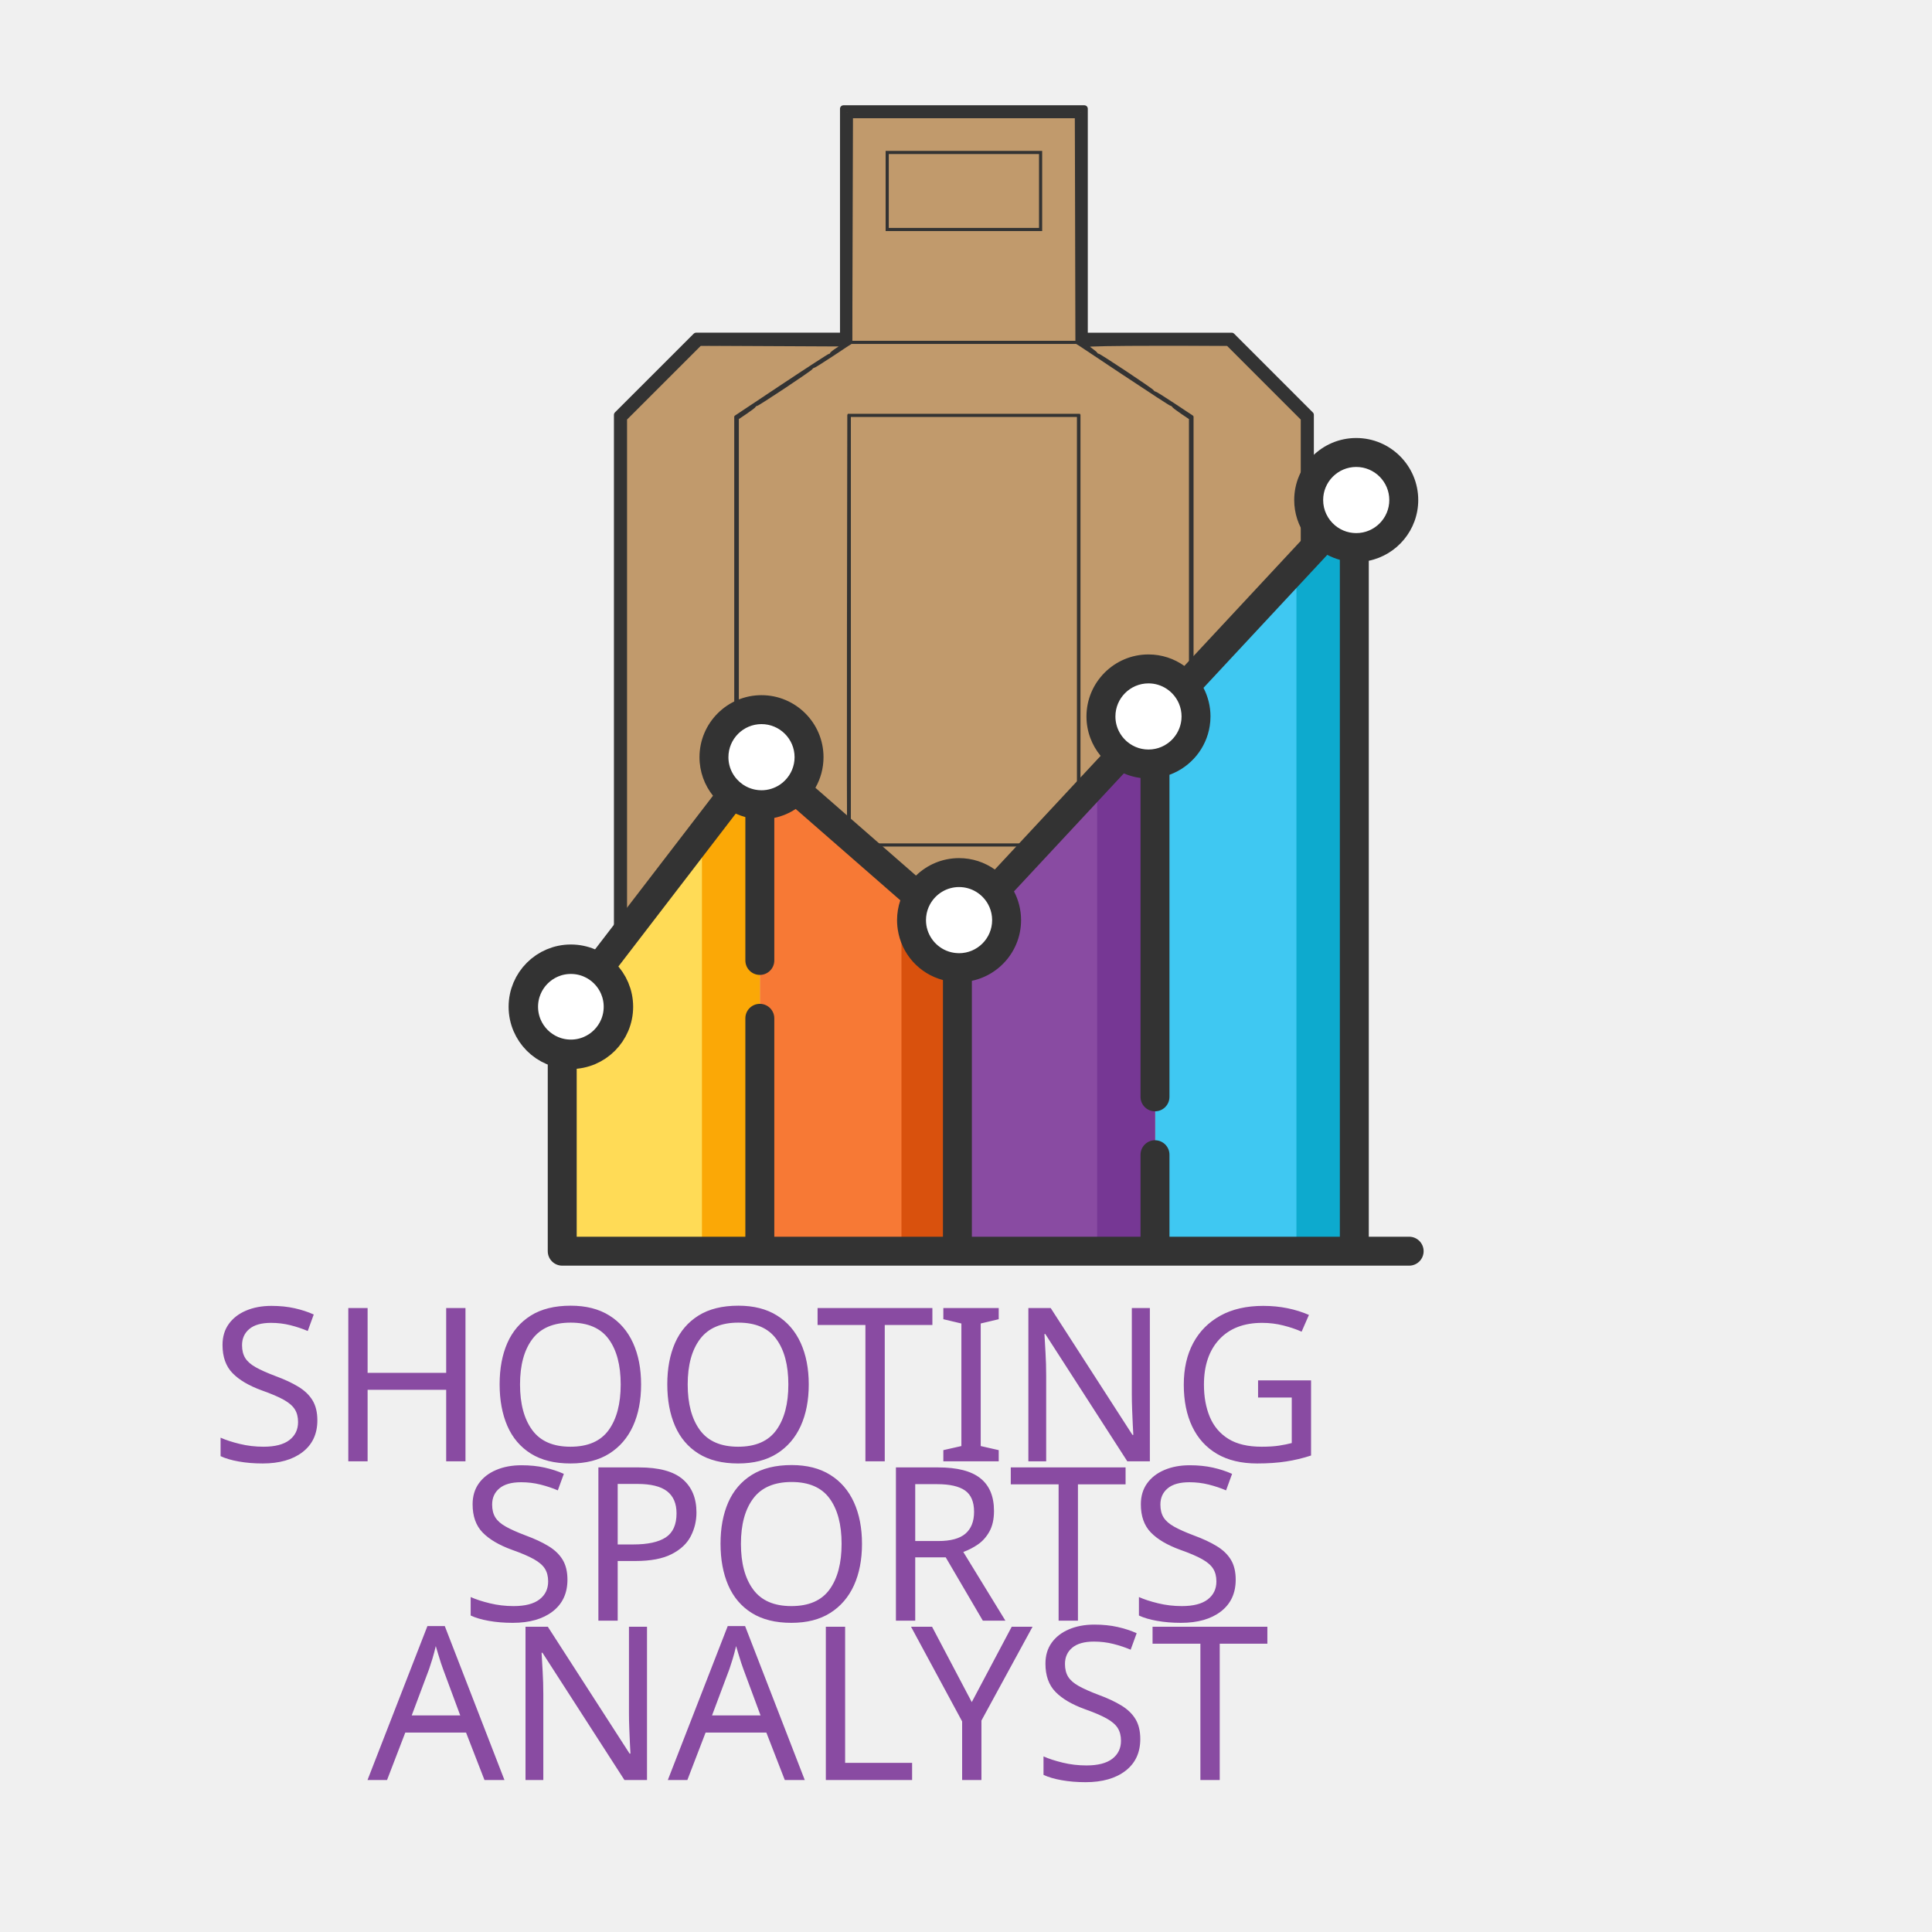
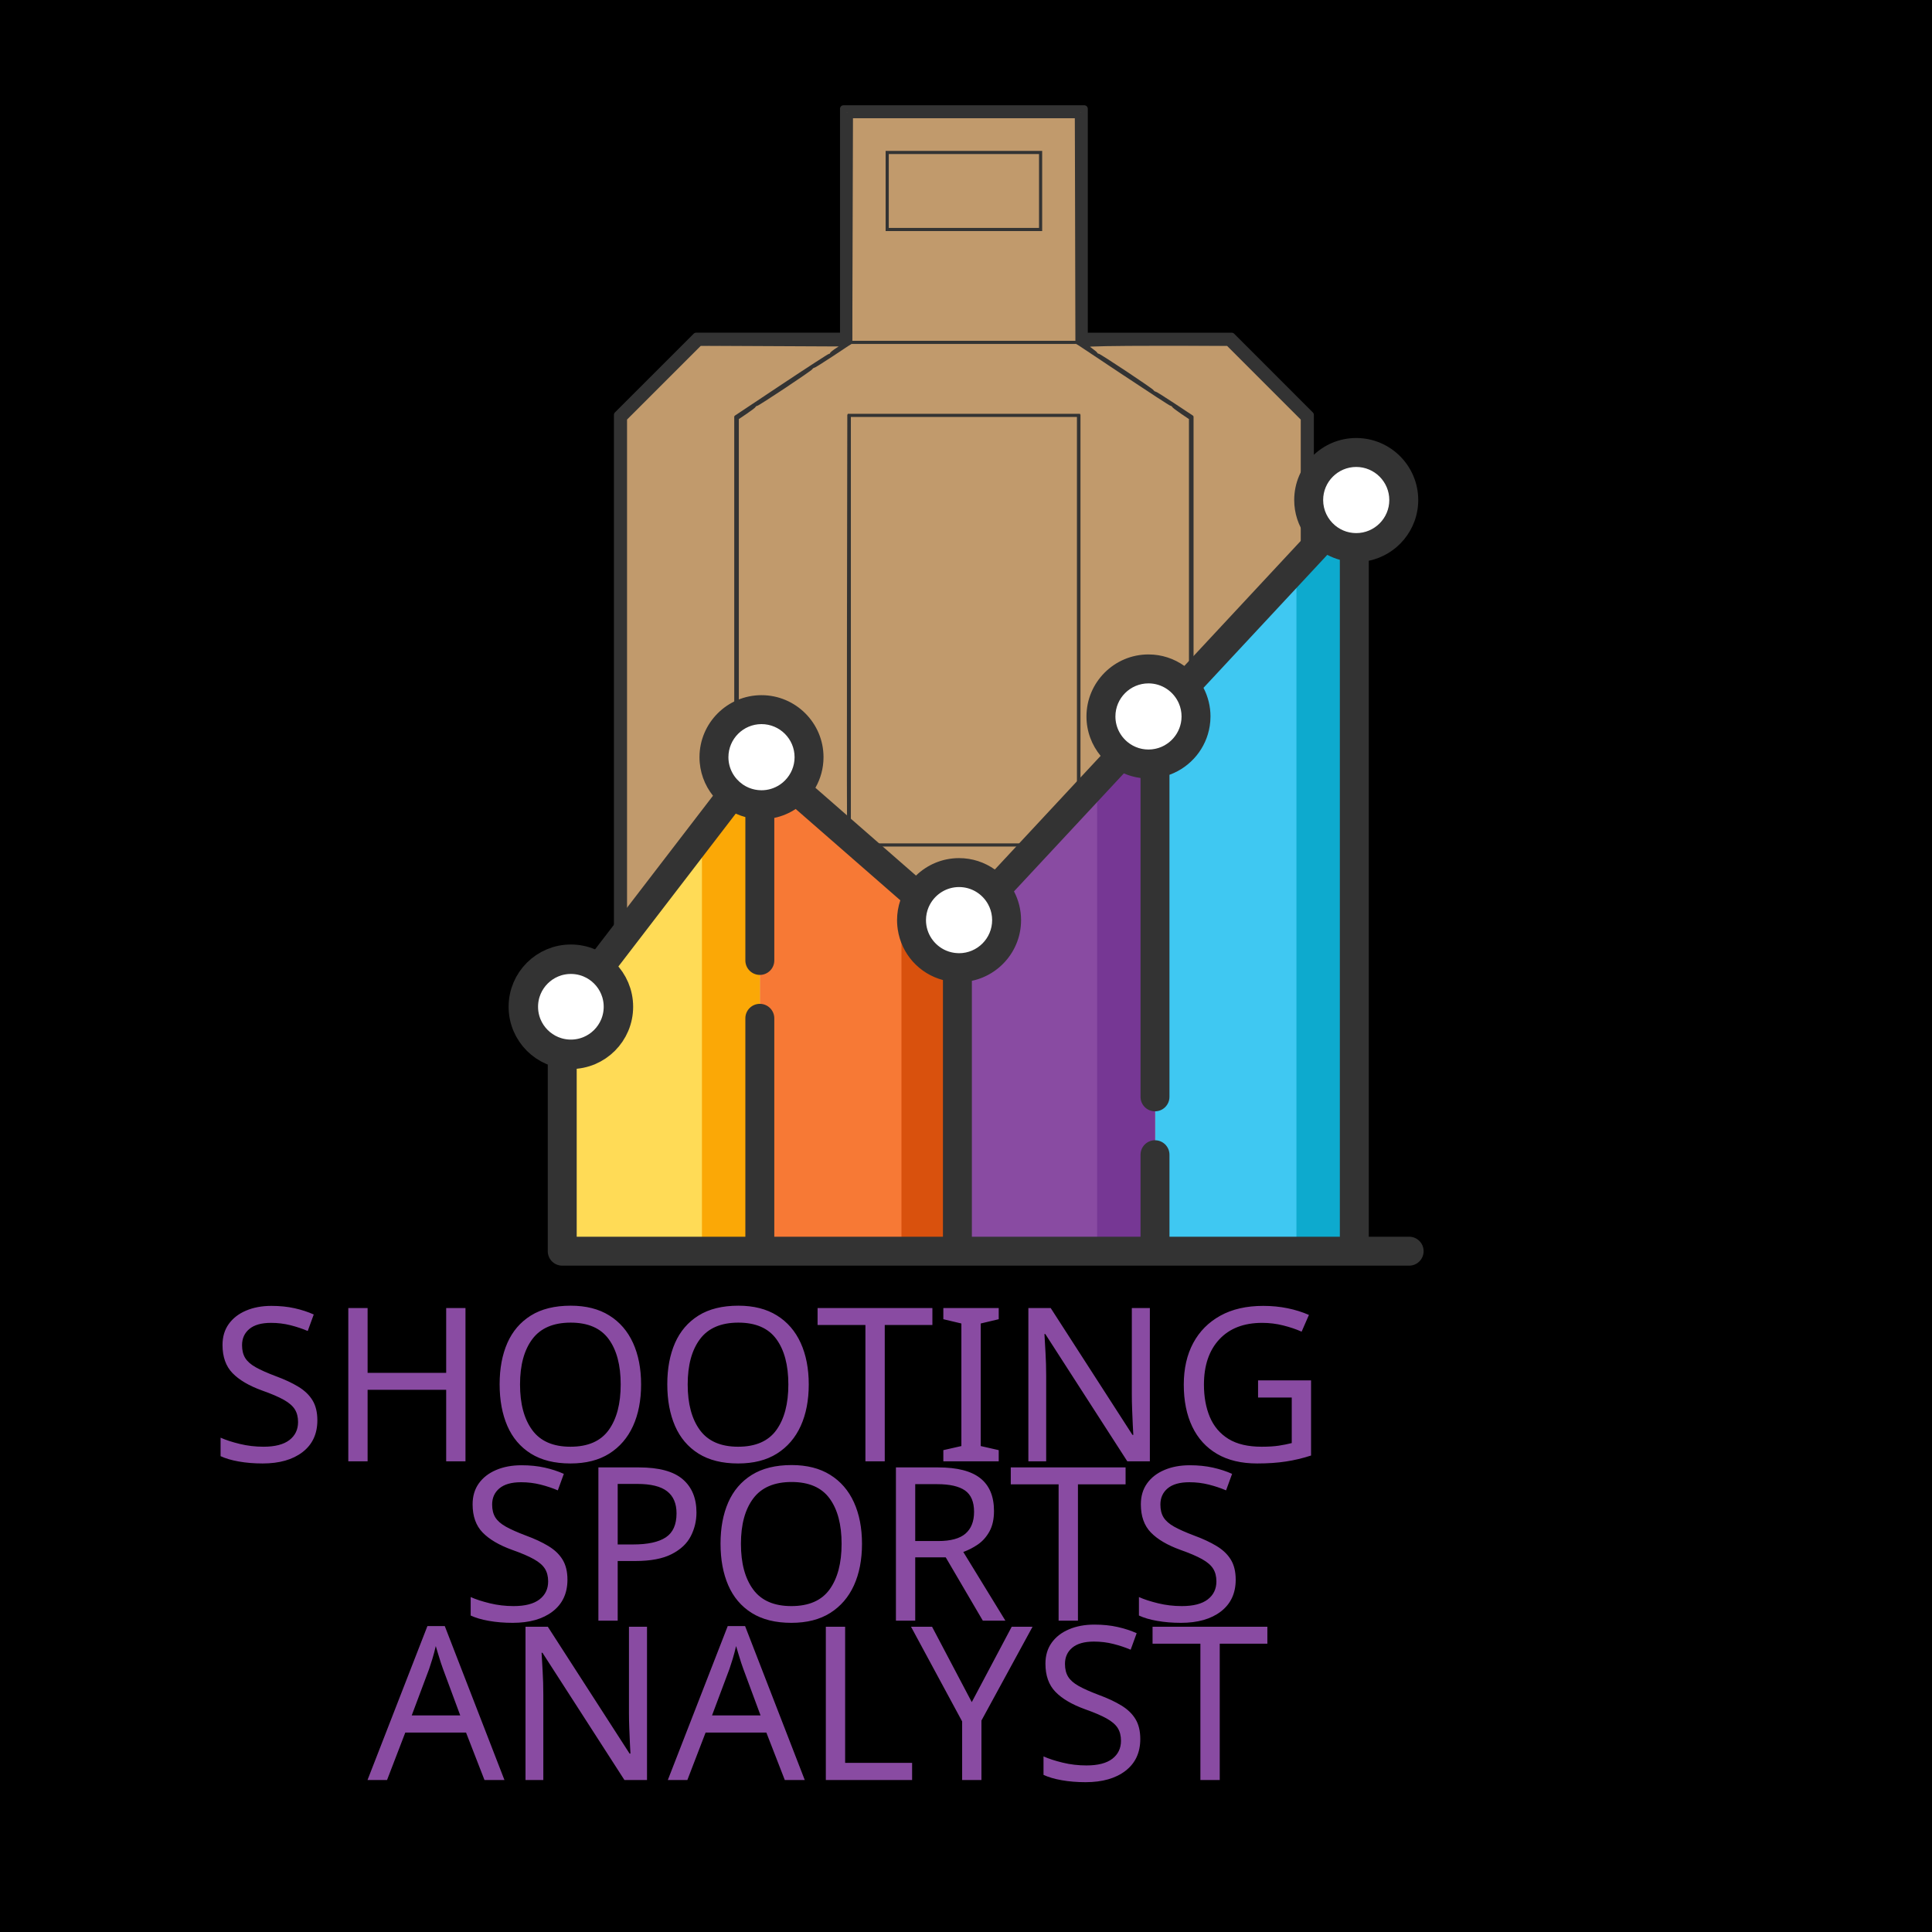
<svg xmlns="http://www.w3.org/2000/svg" viewBox="0 0 768 768" version="1.1" xml:space="preserve" id="svg23753" width="768" height="768" style="fill-rule:evenodd;stroke-linecap:round;stroke-linejoin:round">
  <defs id="defs16139">
    <clipPath id="clipId0">
      <path d="M 0,768 H 1024 V 0 H 0 Z" id="path16136" />
    </clipPath>
  </defs>
+   <rect style="fill:#000000;fill-opacity:1;stroke:#000000;stroke-width:5.103;stroke-linecap:round;stroke-linejoin:round" id="rect14434" width="874.038" height="840.313" x="-49.538" y="-24.775" />
  <g clip-path="url(#clipId0)" id="g16141" style="fill:none;stroke:#000000;stroke-width:0.1" />
+   <g id="g33600" transform="translate(1.159678e-5)">
+     <g id="g79749">
+       <text xml:space="preserve" style="font-style:normal;font-variant:normal;font-weight:normal;font-stretch:normal;font-size:85.333px;line-height:0.85;font-family:'Federal Escort Scanlines';-inkscape-font-specification:'Federal Escort Scanlines, Normal';font-variant-ligatures:normal;font-variant-caps:normal;font-variant-numeric:normal;font-variant-east-asian:normal;text-align:center;letter-spacing:0px;word-spacing:0px;text-anchor:middle;fill:#894ba2;fill-opacity:1" x="383.061" y="580.889" id="text6038">
+         <tspan x="383.061" y="580.889" id="tspan23588" style="font-style:normal;font-variant:normal;font-weight:normal;font-stretch:normal;font-size:85.333px;font-family:'Federal Escort Halftone';-inkscape-font-specification:'Federal Escort Halftone';font-variant-ligatures:normal;font-variant-caps:normal;font-variant-numeric:normal;font-variant-east-asian:normal;fill:#894ba2;fill-opacity:1">SHOOTING</tspan>
+       </text>
+       <text xml:space="preserve" style="font-size:85.333px;line-height:1.25;font-family:'Federal Escort Bullet';-inkscape-font-specification:'Federal Escort Bullet';letter-spacing:0px;word-spacing:0px" x="182.742" y="644.239" id="text27246">
+         <tspan id="tspan27244" x="182.742" y="644.239" style="font-style:normal;font-variant:normal;font-weight:normal;font-stretch:normal;font-size:85.333px;font-family:'Federal Escort Halftone';-inkscape-font-specification:'Federal Escort Halftone, Normal';font-variant-ligatures:normal;font-variant-caps:normal;font-variant-numeric:normal;font-variant-east-asian:normal;fill:#894ba2;fill-opacity:1">SPORTS</tspan>
+       </text>
+       <text xml:space="preserve" style="font-size:85.333px;line-height:1.25;font-family:'Federal Escort Bullet';-inkscape-font-specification:'Federal Escort Bullet';letter-spacing:0px;word-spacing:0px;fill:#000000" x="146.091" y="707.589" id="text30340">
+         <tspan id="tspan30338" x="146.091" y="707.589" style="font-style:normal;font-variant:normal;font-weight:normal;font-stretch:normal;font-size:85.333px;font-family:'Federal Escort Halftone';-inkscape-font-specification:'Federal Escort Halftone';font-variant-ligatures:normal;font-variant-caps:normal;font-variant-numeric:normal;font-variant-east-asian:normal;fill:#894ba2;fill-opacity:1">ANALYST</tspan>
+       </text>
+     </g>
+   </g>
  <g id="g24193" transform="matrix(0.688512,0,0,0.688512,118.7569,14.78173)">
    <g id="g12175">
      <path d="M 453.865,172.019 V 41.023 M 314.135,172.019 V 41.023 M 250.305,704.736 183.14,570.404 m 334.555,134.331 H 250.305 M 584.86,570.404 517.695,704.736 M 584.86,218.242 V 570.404 M 538.637,172.019 584.86,218.242 M 453.865,172.019 h 84.773 M 183.14,218.242 V 570.404 M 229.363,172.019 183.14,218.242 M 314.135,172.019 H 229.363 M 314.135,41.023 h 139.729" style="fill:#000000;fill-opacity:1;stroke:#000000;stroke-width:0.272" id="polyline16165" />
      <path style="fill:#c19a6c;fill-opacity:1;stroke:#333333;stroke-width:0.785;stroke-linecap:butt;stroke-linejoin:round;stroke-miterlimit:4;stroke-dasharray:none;stroke-opacity:1" d="M 319.155,110.847 V 45.975 h 64.872 64.872 v 64.872 64.872 H 384.027 319.155 Z M 428.311,89.094 V 66.563 h -44.284 -44.284 v 21.743 l -0.035,22.731 h 44.491 44.111 z" id="path12318" />
      <path style="fill:#c19a6c;fill-opacity:1;stroke:#333333;stroke-width:1.821;stroke-linecap:butt;stroke-linejoin:miter;stroke-miterlimit:4;stroke-dasharray:none;stroke-opacity:1" d="m 298.612,569.26 c -1.326,-0.188 -2.266,-1.264 -3.415,-3.906 -0.872,-2.006 -2.421,-5.503 -3.443,-7.771 -1.022,-2.268 -1.858,-4.289 -1.858,-4.491 0,-0.202 -8.261,-20.195 -18.358,-44.43 L 253.181,464.598 V 342.3 220.003 l 4.882,-3.295 c 2.685,-1.812 4.999,-3.583 5.143,-3.935 0.143,-0.352 0.553,-0.64 0.911,-0.64 0.915,0 31.581,-20.382 31.898,-21.201 0.143,-0.369 0.551,-0.672 0.905,-0.672 0.355,0 5.416,-3.164 11.248,-7.031 l 10.603,-7.031 h 65.245 65.245 l 26.994,17.967 c 14.847,9.882 27.295,17.967 27.663,17.967 0.368,0 0.786,0.288 0.929,0.64 0.143,0.352 2.457,2.123 5.143,3.935 l 4.882,3.295 v 122.247 122.247 l -18.418,44.309 c -10.13,24.37 -18.885,45.363 -19.455,46.652 -0.57,1.289 -1.982,4.628 -3.137,7.421 -1.155,2.793 -2.373,5.366 -2.708,5.719 -0.563,0.594 -168.472,1.238 -172.544,0.662 z M 450.427,342.198 V 218.773 h -66.4 -66.4 l -0.201,122.644 c -0.11,67.454 -0.033,123.085 0.172,123.625 0.296,0.779 14.031,0.94 66.6,0.781 l 66.227,-0.2 z" id="path12320" />
      <path style="fill:#c19a6c;fill-opacity:1;stroke:#333333;stroke-width:1.821;stroke-linecap:butt;stroke-linejoin:round;stroke-miterlimit:4;stroke-dasharray:none;stroke-opacity:1" d="M 384.412,699.548 253.5,699.35 221.067,634.479 188.635,569.608 V 394.994 220.381 l 21.571,-21.561 21.571,-21.561 41.553,0.201 41.553,0.201 -3.689,2.331 c -2.029,1.282 -3.69,2.593 -3.69,2.913 -7.7e-4,0.32 -0.33,0.583 -0.732,0.583 -0.402,0 -12.813,8.042 -27.58,17.871 l -26.85,17.871 v 123.199 123.199 l 7.868,18.779 c 4.327,10.328 9.954,23.848 12.503,30.044 2.549,6.196 5.117,12.314 5.705,13.596 1.506,3.282 10.932,26.031 13.681,33.019 1.261,3.205 2.803,6.613 3.427,7.575 l 1.135,1.748 h 87.289 c 70.164,0 87.452,-0.196 88.118,-0.999 0.456,-0.549 1.936,-3.783 3.289,-7.186 1.353,-3.403 3.13,-7.675 3.949,-9.493 0.818,-1.818 3.536,-8.286 6.038,-14.373 2.502,-6.087 10.359,-24.965 17.459,-41.95 l 12.91,-30.883 V 342.362 219.222 l -10.534,-6.99 c -5.794,-3.845 -10.834,-6.99 -11.2,-6.99 -0.367,0 -0.783,-0.301 -0.926,-0.668 -0.316,-0.815 -30.815,-21.085 -31.724,-21.085 -0.356,0 -0.763,-0.275 -0.906,-0.611 -0.142,-0.336 -1.395,-1.409 -2.784,-2.384 -1.389,-0.975 -2.525,-2.099 -2.525,-2.497 0,-0.438 16.028,-0.724 40.599,-0.724 h 40.599 l 21.554,21.564 21.554,21.564 v 174.607 174.607 l -32.263,64.522 c -17.744,35.487 -32.058,64.853 -31.807,65.258 0.25,0.405 0.347,0.65 0.215,0.545 -0.132,-0.106 -59.151,-0.281 -131.152,-0.391 z" id="path12322" />
      <path style="fill:#c19a6c;fill-opacity:1;stroke:#333333;stroke-width:4;stroke-linecap:butt;stroke-linejoin:round;stroke-miterlimit:4;stroke-dasharray:none;stroke-opacity:1" d="M 217.381,637.203 183.973,570.391 V 394.221 218.05 l 22.729,-22.72 22.729,-22.72 h 42.531 42.531 V 106.963 41.314 h 69.533 69.533 v 65.649 65.649 h 42.541 42.541 l 22.72,22.729 22.72,22.729 V 394.231 570.391 l -33.408,66.812 -33.408,66.812 H 384.027 250.789 Z m 297.555,63.259 c 0,-0.609 0.349,-1.108 0.776,-1.108 0.974,0 65.35,-128.619 64.701,-129.268 -0.261,-0.261 -0.068,-0.475 0.431,-0.475 0.688,0 0.906,-42.168 0.906,-174.93 V 219.751 l -21.853,-21.822 -21.853,-21.822 -43.791,-0.213 -43.791,-0.213 -0.199,-65.436 -0.199,-65.436 h -66.037 -66.037 l -0.199,65.436 -0.199,65.436 -43.791,0.213 -43.791,0.213 -21.853,21.822 -21.853,21.822 V 394.681 c 0,116.102 0.261,174.93 0.777,174.93 0.427,0 0.69,0.35 0.583,0.777 -0.334,1.335 63.458,128.873 64.483,128.921 0.534,0.025 0.971,0.541 0.971,1.148 0,0.948 18.384,1.103 130.909,1.108 112.827,0.005 130.909,-0.148 130.909,-1.102 z" id="path12324" />
      <path style="fill:#c19a6c;fill-opacity:1;stroke:#333333;stroke-width:1.821;stroke-linecap:butt;stroke-linejoin:miter;stroke-miterlimit:4;stroke-dasharray:none;stroke-opacity:1" d="M 317.859,342.365 V 218.35 h 66.168 66.168 v 124.015 124.015 h -66.168 -66.168 z" id="path12326" />
      <rect style="fill:#c19a6c;stroke:#333333;stroke-width:1.821;stroke-linejoin:miter;stroke-miterlimit:4;stroke-dasharray:none;stroke-opacity:1" id="rect11799" width="88.567" height="44.474" x="339.743" y="66.563" />
      <rect style="fill:#333333;stroke:#333333;stroke-width:0.536;stroke-linejoin:miter;stroke-miterlimit:4;stroke-dasharray:none;stroke-opacity:1;fill-opacity:1" id="rect11925" width="3.695" height="3.688" x="452.187" y="174.875" />
    </g>
    <g id="g5104" transform="matrix(0.9898326,0,0,0.9898326,143.2113,202.469)">
      <path id="path5007" d="m 453.98,86.378 -81.609,87.663 c 3.945,4.79 6.315,10.926 6.315,17.617 0,14.025 -10.413,25.611 -23.929,27.466 V 503.56 H 471.016 V 93.123 c -6.507,-0.257 -12.433,-2.756 -17.036,-6.745 z" style="fill:#3fc8f2" />
      <path id="path5009" d="m 453.98,86.378 -16.723,17.964 V 503.56 h 33.758 V 93.123 c -6.506,-0.257 -12.432,-2.756 -17.035,-6.745 z" style="fill:#0daace" />
      <path id="path5011" d="m 350.953,219.391 c -5.977,0 -11.509,-1.897 -16.037,-5.114 l -73.081,78.503 c 3.977,4.799 6.367,10.96 6.367,17.679 0,15.316 -12.415,27.732 -27.732,27.732 -0.324,0 -0.644,-0.013 -0.965,-0.024 V 503.56 H 354.756 V 219.125 c -1.244,0.171 -2.512,0.266 -3.803,0.266 z" style="fill:#894ba2" />
      <path id="path5013" d="m 350.953,219.391 c -5.977,0 -11.509,-1.898 -16.037,-5.116 l -13.917,14.95 V 503.56 h 33.758 V 219.125 c -1.245,0.171 -2.513,0.266 -3.804,0.266 z" style="fill:#763794" />
      <path id="path5015" d="m 212.739,310.458 c 0,-5.038 1.35,-9.757 3.698,-13.83 L 145.31,234.541 c -5.051,5.3 -12.174,8.609 -20.074,8.609 -0.327,0 -0.653,-0.014 -0.978,-0.025 V 503.56 H 239.505 V 338.165 c -14.868,-0.509 -26.766,-12.714 -26.766,-27.707 z" style="fill:#f77935" />
      <path id="path5017" d="m 212.739,310.458 c 0,-5.038 1.35,-9.757 3.698,-13.83 l -9.565,-8.348 v 215.28 h 32.633 V 338.165 c -14.868,-0.509 -26.766,-12.714 -26.766,-27.707 z" style="fill:#d9510d" />
      <path id="path5019" d="M 108.1,237.215 9.002,366.315 V 503.56 H 124.257 V 243.127 c -6.091,-0.213 -11.679,-2.387 -16.157,-5.912 z" style="fill:#ffdb56" />
      <path id="path5021" d="m 108.1,237.215 -17.6,22.93 V 503.56 h 33.758 V 243.127 c -6.092,-0.213 -11.68,-2.387 -16.158,-5.912 z" style="fill:#fba806" />
      <g id="g5031">
        <circle id="circle5023" r="27.731" cy="215.423" cx="125.232" style="fill:#ffffff;fill-opacity:1" />
        <circle id="circle5025" r="27.731" cy="310.452" cx="240.471" style="fill:#ffffff;fill-opacity:1" />
        <circle id="circle5027" r="27.731" cy="191.657" cx="350.951" style="fill:#ffffff;fill-opacity:1" />
        <circle id="circle5029" r="27.731" cy="65.423" cx="472.132" style="fill:#ffffff;fill-opacity:1" />
      </g>
      <path id="path5035" d="M 502.998,495.121 H 479.455 V 100.843 c 16.444,-3.397 28.844,-17.99 28.844,-35.425 0,-19.945 -16.226,-36.172 -36.172,-36.172 -19.944,0 -36.17,16.226 -36.17,36.172 0,7.749 2.456,14.929 6.621,20.821 l -70.699,75.944 c -5.912,-4.21 -13.132,-6.697 -20.927,-6.697 -19.944,0 -36.17,16.226 -36.17,36.172 0,8.721 3.102,16.731 8.261,22.984 l -61.713,66.292 c -5.9,-4.18 -13.095,-6.648 -20.859,-6.648 -9.754,0 -18.612,3.888 -25.125,10.186 L 156.68,233.263 c 3.002,-5.27 4.727,-11.359 4.727,-17.846 0,-19.946 -16.226,-36.171 -36.171,-36.171 -19.945,0 -36.171,16.226 -36.171,36.171 0,8.494 2.949,16.305 7.868,22.484 L 17.441,341.461 0.561,361.393 V 366.315 503.56 c 0,4.662 3.779,8.44 8.44,8.44 h 115.255 115.247 115.251 116.259 31.984 c 4.662,0 8.44,-3.778 8.44,-8.44 0,-4.662 -3.777,-8.439 -8.439,-8.439 z M 472.127,46.126 c 10.637,0 19.293,8.654 19.293,19.293 0,10.637 -8.654,19.293 -19.293,19.293 -0.468,0 -0.927,-0.037 -1.387,-0.071 -0.277,-0.019 -0.555,-0.036 -0.829,-0.068 -0.43,-0.05 -0.853,-0.118 -1.274,-0.195 -0.148,-0.027 -0.3,-0.044 -0.448,-0.074 -0.602,-0.125 -1.195,-0.277 -1.776,-0.458 -0.029,-0.009 -0.056,-0.02 -0.086,-0.029 -0.549,-0.173 -1.087,-0.371 -1.615,-0.592 -0.093,-0.039 -0.185,-0.083 -0.277,-0.124 -0.452,-0.198 -0.897,-0.412 -1.331,-0.643 -0.125,-0.066 -0.248,-0.136 -0.371,-0.205 -0.386,-0.216 -0.763,-0.447 -1.132,-0.689 -0.147,-0.097 -0.296,-0.194 -0.441,-0.295 -0.333,-0.231 -0.655,-0.477 -0.972,-0.728 -0.154,-0.123 -0.312,-0.241 -0.462,-0.369 -4.206,-3.541 -6.888,-8.839 -6.888,-14.755 -0.002,-10.635 8.652,-19.291 19.289,-19.291 z M 350.953,172.367 c 7.969,0 14.824,4.858 17.762,11.767 0.009,0.021 0.017,0.043 0.026,0.064 0.224,0.533 0.423,1.079 0.6,1.635 0.021,0.068 0.042,0.134 0.062,0.201 0.154,0.504 0.285,1.02 0.397,1.539 0.024,0.111 0.051,0.221 0.072,0.332 0.097,0.486 0.168,0.981 0.226,1.481 0.016,0.134 0.038,0.267 0.052,0.401 0.06,0.617 0.095,1.24 0.095,1.871 0,0.63 -0.035,1.251 -0.095,1.866 -0.026,0.269 -0.074,0.532 -0.111,0.798 -0.046,0.334 -0.089,0.668 -0.153,0.997 -0.065,0.338 -0.151,0.668 -0.234,0.999 -0.061,0.242 -0.117,0.486 -0.187,0.726 -0.108,0.368 -0.232,0.728 -0.361,1.087 -0.068,0.19 -0.134,0.38 -0.208,0.567 -0.15,0.379 -0.313,0.751 -0.486,1.117 -0.073,0.155 -0.147,0.311 -0.224,0.464 -0.19,0.377 -0.392,0.748 -0.604,1.112 -0.079,0.133 -0.16,0.264 -0.241,0.395 -0.227,0.367 -0.464,0.726 -0.713,1.076 -0.086,0.119 -0.176,0.234 -0.263,0.352 -0.261,0.347 -0.528,0.689 -0.811,1.017 -0.096,0.11 -0.197,0.216 -0.295,0.324 -0.289,0.322 -0.584,0.639 -0.893,0.941 -0.107,0.104 -0.222,0.2 -0.332,0.302 -0.315,0.293 -0.634,0.584 -0.969,0.855 -0.11,0.09 -0.23,0.169 -0.342,0.257 -0.695,0.539 -1.428,1.032 -2.195,1.474 -0.108,0.062 -0.21,0.135 -0.321,0.195 -0.249,0.136 -0.511,0.252 -0.765,0.377 -0.285,0.141 -0.565,0.287 -0.857,0.414 -0.266,0.115 -0.54,0.209 -0.811,0.313 -0.291,0.11 -0.582,0.226 -0.881,0.323 -0.295,0.096 -0.598,0.172 -0.898,0.254 -0.282,0.077 -0.564,0.155 -0.852,0.219 -0.33,0.073 -0.665,0.129 -1,0.185 -0.293,0.05 -0.585,0.099 -0.881,0.135 -0.216,0.026 -0.431,0.048 -0.645,0.068 -0.549,0.047 -1.101,0.084 -1.661,0.084 -0.602,0 -1.196,-0.036 -1.785,-0.09 -0.17,-0.016 -0.339,-0.038 -0.507,-0.059 -0.437,-0.052 -0.87,-0.117 -1.296,-0.198 -0.163,-0.03 -0.327,-0.061 -0.49,-0.096 -0.515,-0.111 -1.023,-0.241 -1.522,-0.393 -0.052,-0.016 -0.105,-0.027 -0.156,-0.043 -0.566,-0.178 -1.119,-0.383 -1.66,-0.609 -0.109,-0.046 -0.216,-0.099 -0.325,-0.147 -0.416,-0.183 -0.826,-0.38 -1.227,-0.592 -0.156,-0.083 -0.312,-0.169 -0.466,-0.255 -0.356,-0.2 -0.702,-0.413 -1.043,-0.635 -0.149,-0.097 -0.299,-0.191 -0.447,-0.293 -5.047,-3.483 -8.365,-9.3 -8.365,-15.882 -0.006,-10.637 8.649,-19.292 19.286,-19.292 z M 240.47,291.166 c 7.313,0 13.689,4.09 16.96,10.104 0,0.001 10e-4,0.002 10e-4,0.003 0.29,0.533 0.555,1.084 0.794,1.646 0.013,0.033 0.027,0.065 0.04,0.098 0.219,0.523 0.415,1.06 0.589,1.606 0.023,0.071 0.045,0.141 0.066,0.212 0.153,0.503 0.282,1.015 0.395,1.535 0.024,0.111 0.051,0.221 0.072,0.332 0.097,0.487 0.168,0.983 0.227,1.483 0.016,0.134 0.038,0.266 0.052,0.399 0.06,0.617 0.095,1.241 0.095,1.874 0,10.637 -8.654,19.293 -19.293,19.293 -0.379,0 -0.748,-0.035 -1.122,-0.056 -0.417,-0.024 -0.833,-0.054 -1.243,-0.104 -0.271,-0.034 -0.538,-0.079 -0.805,-0.124 -0.335,-0.054 -0.67,-0.111 -0.998,-0.182 -0.379,-0.083 -0.752,-0.183 -1.122,-0.289 -0.198,-0.055 -0.398,-0.108 -0.594,-0.17 -0.522,-0.168 -1.036,-0.354 -1.539,-0.565 -0.035,-0.015 -0.07,-0.027 -0.104,-0.041 -6.908,-2.939 -11.766,-9.793 -11.766,-17.762 0,-0.584 0.037,-1.16 0.088,-1.731 0.014,-0.15 0.027,-0.299 0.044,-0.449 0.062,-0.547 0.142,-1.088 0.248,-1.62 0.024,-0.116 0.055,-0.231 0.081,-0.347 0.097,-0.439 0.209,-0.872 0.335,-1.3 0.047,-0.161 0.095,-0.323 0.146,-0.483 0.165,-0.51 0.345,-1.012 0.55,-1.502 0.038,-0.091 0.083,-0.18 0.123,-0.271 0.19,-0.435 0.396,-0.862 0.618,-1.279 0.062,-0.116 0.122,-0.233 0.186,-0.348 3.296,-5.934 9.621,-9.962 16.876,-9.962 z m -115.235,-95.04 c 10.638,0 19.292,8.654 19.292,19.292 0,5.242 -2.108,9.996 -5.513,13.476 -0.218,0.224 -0.449,0.431 -0.676,0.643 -0.249,0.231 -0.492,0.467 -0.753,0.684 -0.168,0.141 -0.345,0.267 -0.518,0.401 -0.341,0.266 -0.68,0.535 -1.039,0.778 -0.043,0.029 -0.089,0.054 -0.133,0.082 -3.057,2.036 -6.721,3.228 -10.662,3.228 -0.46,0 -0.911,-0.037 -1.364,-0.069 -0.262,-0.018 -0.526,-0.029 -0.787,-0.059 -0.547,-0.061 -1.087,-0.142 -1.619,-0.248 -0.183,-0.036 -0.362,-0.087 -0.544,-0.128 -0.398,-0.091 -0.794,-0.189 -1.183,-0.305 -0.19,-0.056 -0.377,-0.119 -0.565,-0.181 -0.387,-0.128 -0.77,-0.268 -1.146,-0.42 -0.162,-0.065 -0.324,-0.129 -0.484,-0.199 -0.434,-0.19 -0.861,-0.396 -1.277,-0.617 -0.091,-0.048 -0.186,-0.09 -0.277,-0.141 -0.515,-0.282 -1.016,-0.586 -1.502,-0.914 -0.07,-0.047 -0.136,-0.101 -0.206,-0.15 -5.032,-3.485 -8.341,-9.293 -8.341,-15.864 0.005,-10.634 8.66,-19.289 19.297,-19.289 z m -0.978,163.164 c -4.661,0 -8.44,3.778 -8.44,8.44 V 495.121 H 17.442 v -125.94 l 92.767,-120.852 c 0.152,0.07 0.311,0.122 0.464,0.189 0.707,0.313 1.421,0.61 2.152,0.878 0.181,0.066 0.365,0.123 0.547,0.186 0.698,0.243 1.405,0.465 2.121,0.665 0.11,0.03 0.217,0.073 0.327,0.102 v 83.623 c 0,4.662 3.779,8.44 8.44,8.44 4.661,0 8.44,-3.778 8.44,-8.44 v -83.144 c 4.461,-0.928 8.676,-2.689 12.468,-5.209 l 61.034,53.276 c -0.016,0.047 -0.027,0.097 -0.043,0.145 -0.293,0.875 -0.556,1.763 -0.781,2.667 -10e-4,0.007 -0.003,0.012 -0.005,0.019 -0.225,0.905 -0.414,1.824 -0.569,2.754 -0.009,0.054 -0.02,0.108 -0.029,0.163 -0.143,0.878 -0.25,1.767 -0.329,2.664 -0.013,0.158 -0.025,0.315 -0.036,0.473 -0.065,0.886 -0.11,1.777 -0.11,2.679 0,0.587 0.017,1.17 0.045,1.75 0.007,0.138 0.018,0.275 0.026,0.413 0.027,0.466 0.062,0.928 0.106,1.39 0.01,0.108 0.023,0.215 0.034,0.323 0.057,0.542 0.126,1.08 0.206,1.615 10e-4,0.007 0.002,0.012 0.003,0.019 2.155,14.282 12.559,25.78 26.347,29.435 V 495.123 H 132.699 V 367.73 c -0.002,-4.662 -3.781,-8.44 -8.442,-8.44 z m 238.939,135.831 v -47.824 c 0,-4.662 -3.778,-8.44 -8.44,-8.44 -4.662,0 -8.44,3.778 -8.44,8.44 v 47.824 H 247.944 V 345.853 c 0.514,-0.108 1.025,-0.228 1.531,-0.359 0.092,-0.024 0.182,-0.053 0.275,-0.077 0.451,-0.119 0.899,-0.245 1.342,-0.383 0.189,-0.059 0.375,-0.123 0.563,-0.185 0.344,-0.113 0.688,-0.226 1.026,-0.348 0.206,-0.074 0.408,-0.152 0.612,-0.23 0.32,-0.122 0.637,-0.245 0.952,-0.376 0.205,-0.084 0.408,-0.172 0.611,-0.26 0.312,-0.135 0.62,-0.276 0.926,-0.42 0.196,-0.092 0.392,-0.185 0.586,-0.279 0.317,-0.156 0.631,-0.318 0.944,-0.484 0.174,-0.092 0.351,-0.182 0.524,-0.278 0.36,-0.198 0.713,-0.404 1.067,-0.613 0.118,-0.071 0.24,-0.137 0.358,-0.209 0.471,-0.287 0.935,-0.585 1.392,-0.893 0.074,-0.05 0.145,-0.104 0.219,-0.154 0.377,-0.259 0.751,-0.523 1.117,-0.796 0.145,-0.108 0.287,-0.221 0.431,-0.331 0.291,-0.224 0.582,-0.45 0.868,-0.682 0.156,-0.128 0.311,-0.259 0.465,-0.389 0.266,-0.224 0.529,-0.451 0.789,-0.683 0.155,-0.138 0.309,-0.279 0.462,-0.421 0.254,-0.235 0.505,-0.476 0.753,-0.718 0.145,-0.142 0.291,-0.285 0.434,-0.429 0.258,-0.26 0.509,-0.527 0.757,-0.794 0.124,-0.133 0.249,-0.263 0.37,-0.397 0.302,-0.334 0.595,-0.675 0.883,-1.02 0.062,-0.073 0.126,-0.145 0.188,-0.219 0.35,-0.425 0.691,-0.859 1.022,-1.3 0.074,-0.098 0.143,-0.2 0.216,-0.299 0.251,-0.342 0.498,-0.685 0.737,-1.036 0.106,-0.155 0.208,-0.315 0.312,-0.473 0.198,-0.3 0.395,-0.603 0.584,-0.91 0.11,-0.178 0.216,-0.358 0.323,-0.538 0.176,-0.295 0.347,-0.592 0.513,-0.892 0.105,-0.188 0.207,-0.376 0.308,-0.566 0.162,-0.304 0.318,-0.612 0.473,-0.92 0.093,-0.188 0.188,-0.375 0.278,-0.565 0.158,-0.333 0.308,-0.67 0.456,-1.007 0.074,-0.17 0.152,-0.336 0.223,-0.507 0.186,-0.442 0.361,-0.889 0.529,-1.34 0.026,-0.07 0.055,-0.138 0.081,-0.208 0.191,-0.522 0.37,-1.051 0.537,-1.584 0.048,-0.154 0.091,-0.312 0.137,-0.467 0.114,-0.38 0.225,-0.762 0.326,-1.147 0.053,-0.203 0.1,-0.406 0.151,-0.609 0.084,-0.344 0.165,-0.691 0.241,-1.039 0.047,-0.219 0.09,-0.441 0.133,-0.662 0.066,-0.34 0.127,-0.681 0.183,-1.023 0.037,-0.225 0.073,-0.451 0.106,-0.677 0.051,-0.35 0.095,-0.703 0.135,-1.057 0.025,-0.219 0.052,-0.438 0.073,-0.658 0.037,-0.387 0.064,-0.776 0.089,-1.167 0.012,-0.188 0.028,-0.375 0.037,-0.564 0.028,-0.581 0.045,-1.164 0.045,-1.75 0,-0.694 -0.025,-1.383 -0.063,-2.067 -0.01,-0.168 -0.026,-0.334 -0.038,-0.501 -0.038,-0.538 -0.086,-1.074 -0.147,-1.605 -0.018,-0.159 -0.039,-0.317 -0.061,-0.475 -0.073,-0.566 -0.159,-1.128 -0.258,-1.685 -0.02,-0.111 -0.039,-0.223 -0.06,-0.334 -0.125,-0.668 -0.266,-1.331 -0.428,-1.986 v -0.002 c -0.345,-1.4 -0.771,-2.767 -1.275,-4.098 -0.024,-0.064 -0.051,-0.127 -0.075,-0.19 -0.21,-0.548 -0.434,-1.09 -0.671,-1.625 -0.08,-0.182 -0.163,-0.363 -0.246,-0.545 -0.186,-0.401 -0.378,-0.798 -0.577,-1.191 -0.078,-0.154 -0.145,-0.312 -0.225,-0.465 l 64.073,-68.826 c 0.074,0.033 0.151,0.056 0.225,0.089 0.612,0.261 1.232,0.504 1.861,0.731 0.273,0.099 0.55,0.188 0.826,0.28 0.441,0.147 0.886,0.287 1.335,0.419 0.277,0.081 0.552,0.162 0.83,0.236 0.672,0.179 1.348,0.343 2.035,0.483 0.178,0.036 0.358,0.062 0.536,0.096 0.572,0.108 1.147,0.203 1.726,0.282 0.118,0.016 0.234,0.043 0.352,0.057 v 186.003 c 0,4.662 3.778,8.44 8.44,8.44 4.662,0 8.44,-3.778 8.44,-8.44 V 225.694 c 0.857,-0.309 1.697,-0.656 2.524,-1.027 l 0.12,-0.054 c 11.644,-5.282 20.01,-16.552 21.144,-29.859 0.015,-0.164 0.026,-0.329 0.038,-0.494 0.062,-0.86 0.104,-1.724 0.104,-2.599 0,-0.692 -0.024,-1.378 -0.063,-2.06 -0.009,-0.165 -0.026,-0.331 -0.038,-0.496 -0.038,-0.538 -0.086,-1.072 -0.146,-1.604 -0.018,-0.155 -0.039,-0.311 -0.06,-0.466 -0.072,-0.565 -0.158,-1.125 -0.255,-1.681 -0.019,-0.11 -0.038,-0.222 -0.06,-0.332 -0.122,-0.655 -0.26,-1.304 -0.416,-1.947 -0.003,-0.012 -0.006,-0.026 -0.009,-0.038 -0.343,-1.399 -0.767,-2.767 -1.268,-4.097 -0.012,-0.033 -0.027,-0.065 -0.039,-0.099 -0.219,-0.578 -0.456,-1.149 -0.703,-1.713 -0.075,-0.172 -0.154,-0.343 -0.233,-0.514 -0.189,-0.411 -0.385,-0.817 -0.589,-1.22 -0.071,-0.142 -0.133,-0.287 -0.206,-0.428 l 72.211,-77.569 c 0.026,0.014 0.052,0.025 0.078,0.038 2.283,1.203 4.709,2.167 7.248,2.864 v 394.822 z" style="stroke-width:1.001;stroke-miterlimit:4;stroke-dasharray:none;stroke:none;stroke-opacity:1;fill:#333333;fill-opacity:1" />
      <g id="g5037">
</g>
      <g id="g5039">
</g>
      <g id="g5041">
</g>
      <g id="g5043">
</g>
      <g id="g5045">
</g>
      <g id="g5047">
</g>
      <g id="g5049">
</g>
      <g id="g5051">
</g>
      <g id="g5053">
</g>
      <g id="g5055">
</g>
      <g id="g5057">
</g>
      <g id="g5059">
</g>
      <g id="g5061">
</g>
      <g id="g5063">
</g>
      <g id="g5065">
</g>
      <circle id="circle5023-9" r="27.731" cy="360.995" cx="14.047" style="fill:#ffffff;fill-opacity:1;fill-rule:evenodd;stroke-width:1;stroke-linecap:round;stroke-linejoin:round" />
      <circle id="circle5023-9-4" r="27.731" cy="360.995" cx="14.047" style="fill:none;fill-opacity:1;fill-rule:evenodd;stroke:#333333;stroke-width:17.175;stroke-linecap:round;stroke-linejoin:round;stroke-miterlimit:4;stroke-dasharray:none;stroke-opacity:1" />
    </g>
  </g>
-   <g id="g33600" transform="translate(1.159678e-5)">
-     <g id="g79749">
-       <text xml:space="preserve" style="font-size:85.333px;line-height:0.85;font-family:'Federal Escort Scanlines';-inkscape-font-specification:'Federal Escort Scanlines, Normal';text-align:center;letter-spacing:0px;word-spacing:0px;text-anchor:middle;fill:#894ba2;fill-opacity:1;font-weight:normal;font-style:normal;font-stretch:normal;font-variant:normal;font-variant-ligatures:normal;font-variant-caps:normal;font-variant-numeric:normal;font-variant-east-asian:normal" x="383.061" y="580.889" id="text6038">
-         <tspan x="383.061" y="580.889" id="tspan23588" style="fill:#894ba2;fill-opacity:1;-inkscape-font-specification:'Federal Escort Scanlines, Normal';font-family:'Federal Escort Scanlines';font-weight:normal;font-style:normal;font-stretch:normal;font-variant:normal;font-size:85.333px;font-variant-ligatures:normal;font-variant-caps:normal;font-variant-numeric:normal;font-variant-east-asian:normal">SHOOTING</tspan>
-       </text>
-       <text xml:space="preserve" style="font-size:85.333px;line-height:1.25;font-family:'Federal Escort Bullet';-inkscape-font-specification:'Federal Escort Bullet';letter-spacing:0px;word-spacing:0px" x="182.742" y="644.239" id="text27246">
-         <tspan id="tspan27244" x="182.742" y="644.239" style="font-style:normal;font-variant:normal;font-weight:normal;font-stretch:normal;font-size:85.333px;font-family:'Federal Escort Halftone';-inkscape-font-specification:'Federal Escort Halftone, Normal';font-variant-ligatures:normal;font-variant-caps:normal;font-variant-numeric:normal;font-variant-east-asian:normal;fill:#894ba2;fill-opacity:1">SPORTS</tspan>
-       </text>
-       <text xml:space="preserve" style="font-size:85.333px;line-height:1.25;font-family:'Federal Escort Bullet';-inkscape-font-specification:'Federal Escort Bullet';letter-spacing:0px;word-spacing:0px;fill:#000000" x="146.091" y="707.589" id="text30340">
-         <tspan id="tspan30338" x="146.091" y="707.589" style="font-style:normal;font-variant:normal;font-weight:normal;font-stretch:normal;font-size:85.333px;font-family:'Federal Escort';-inkscape-font-specification:'Federal Escort, Normal';font-variant-ligatures:normal;font-variant-caps:normal;font-variant-numeric:normal;font-variant-east-asian:normal;fill:#894ba2;fill-opacity:1">ANALYST</tspan>
-       </text>
-     </g>
-   </g>
</svg>
